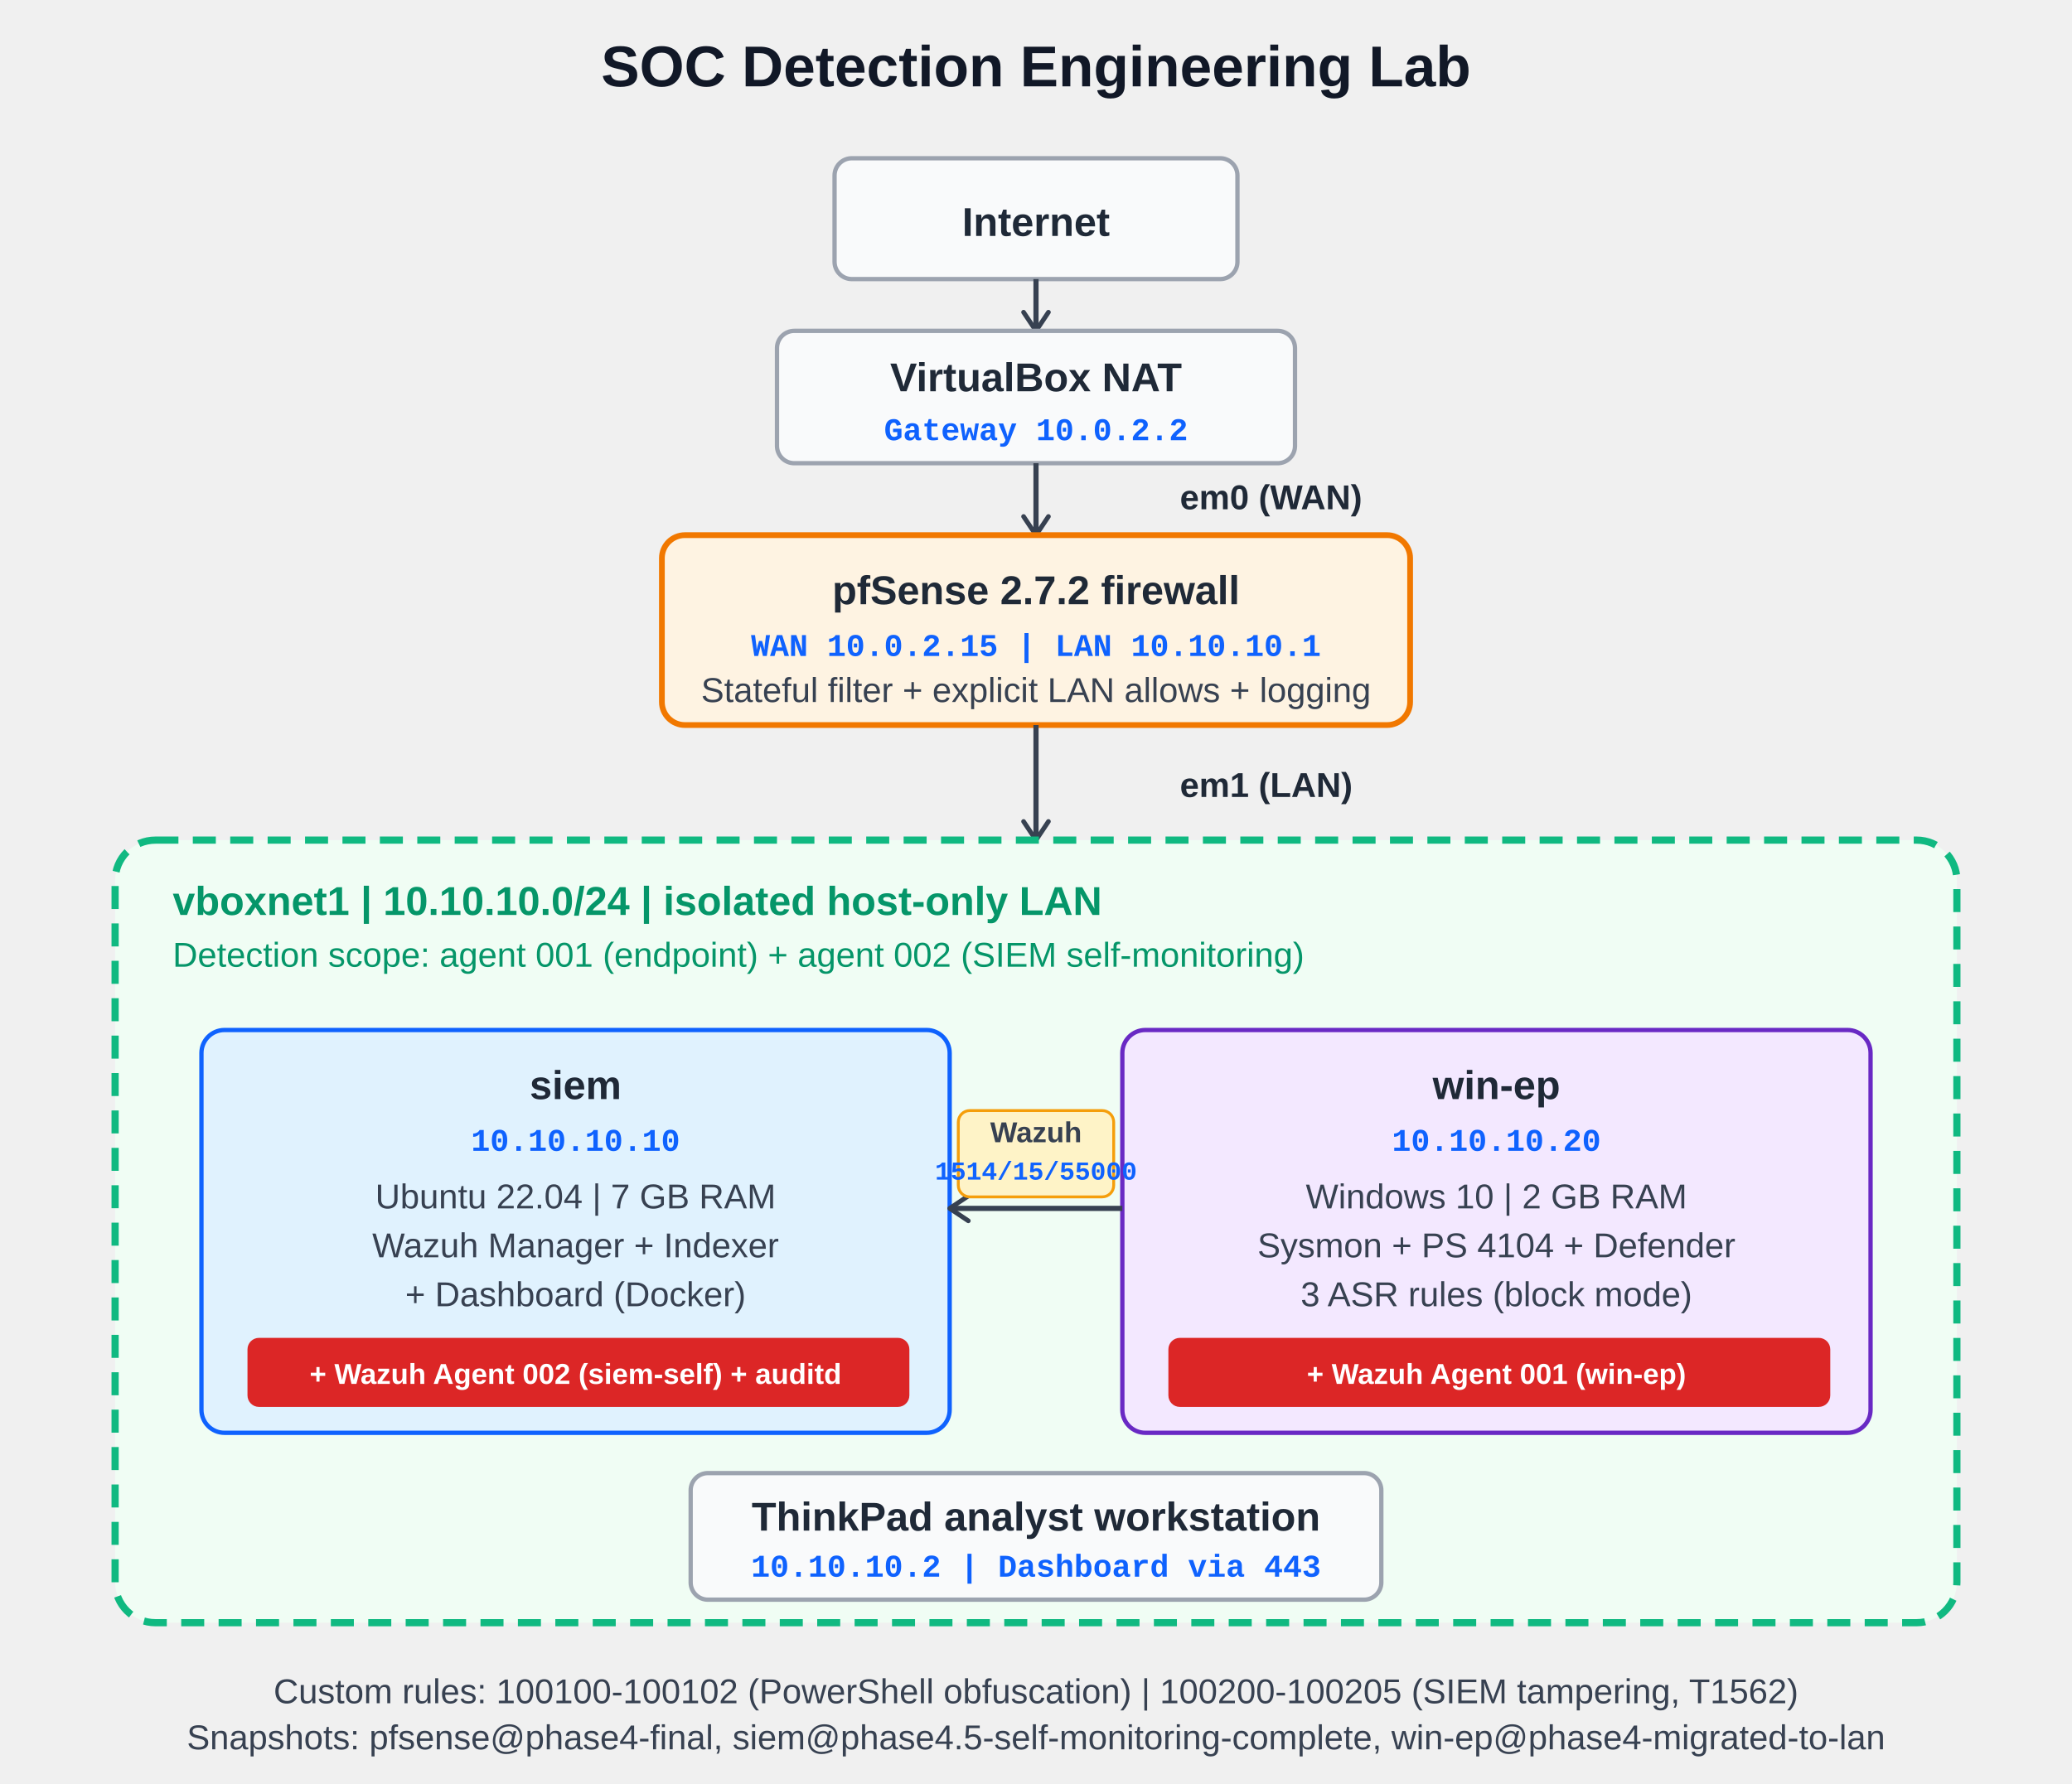
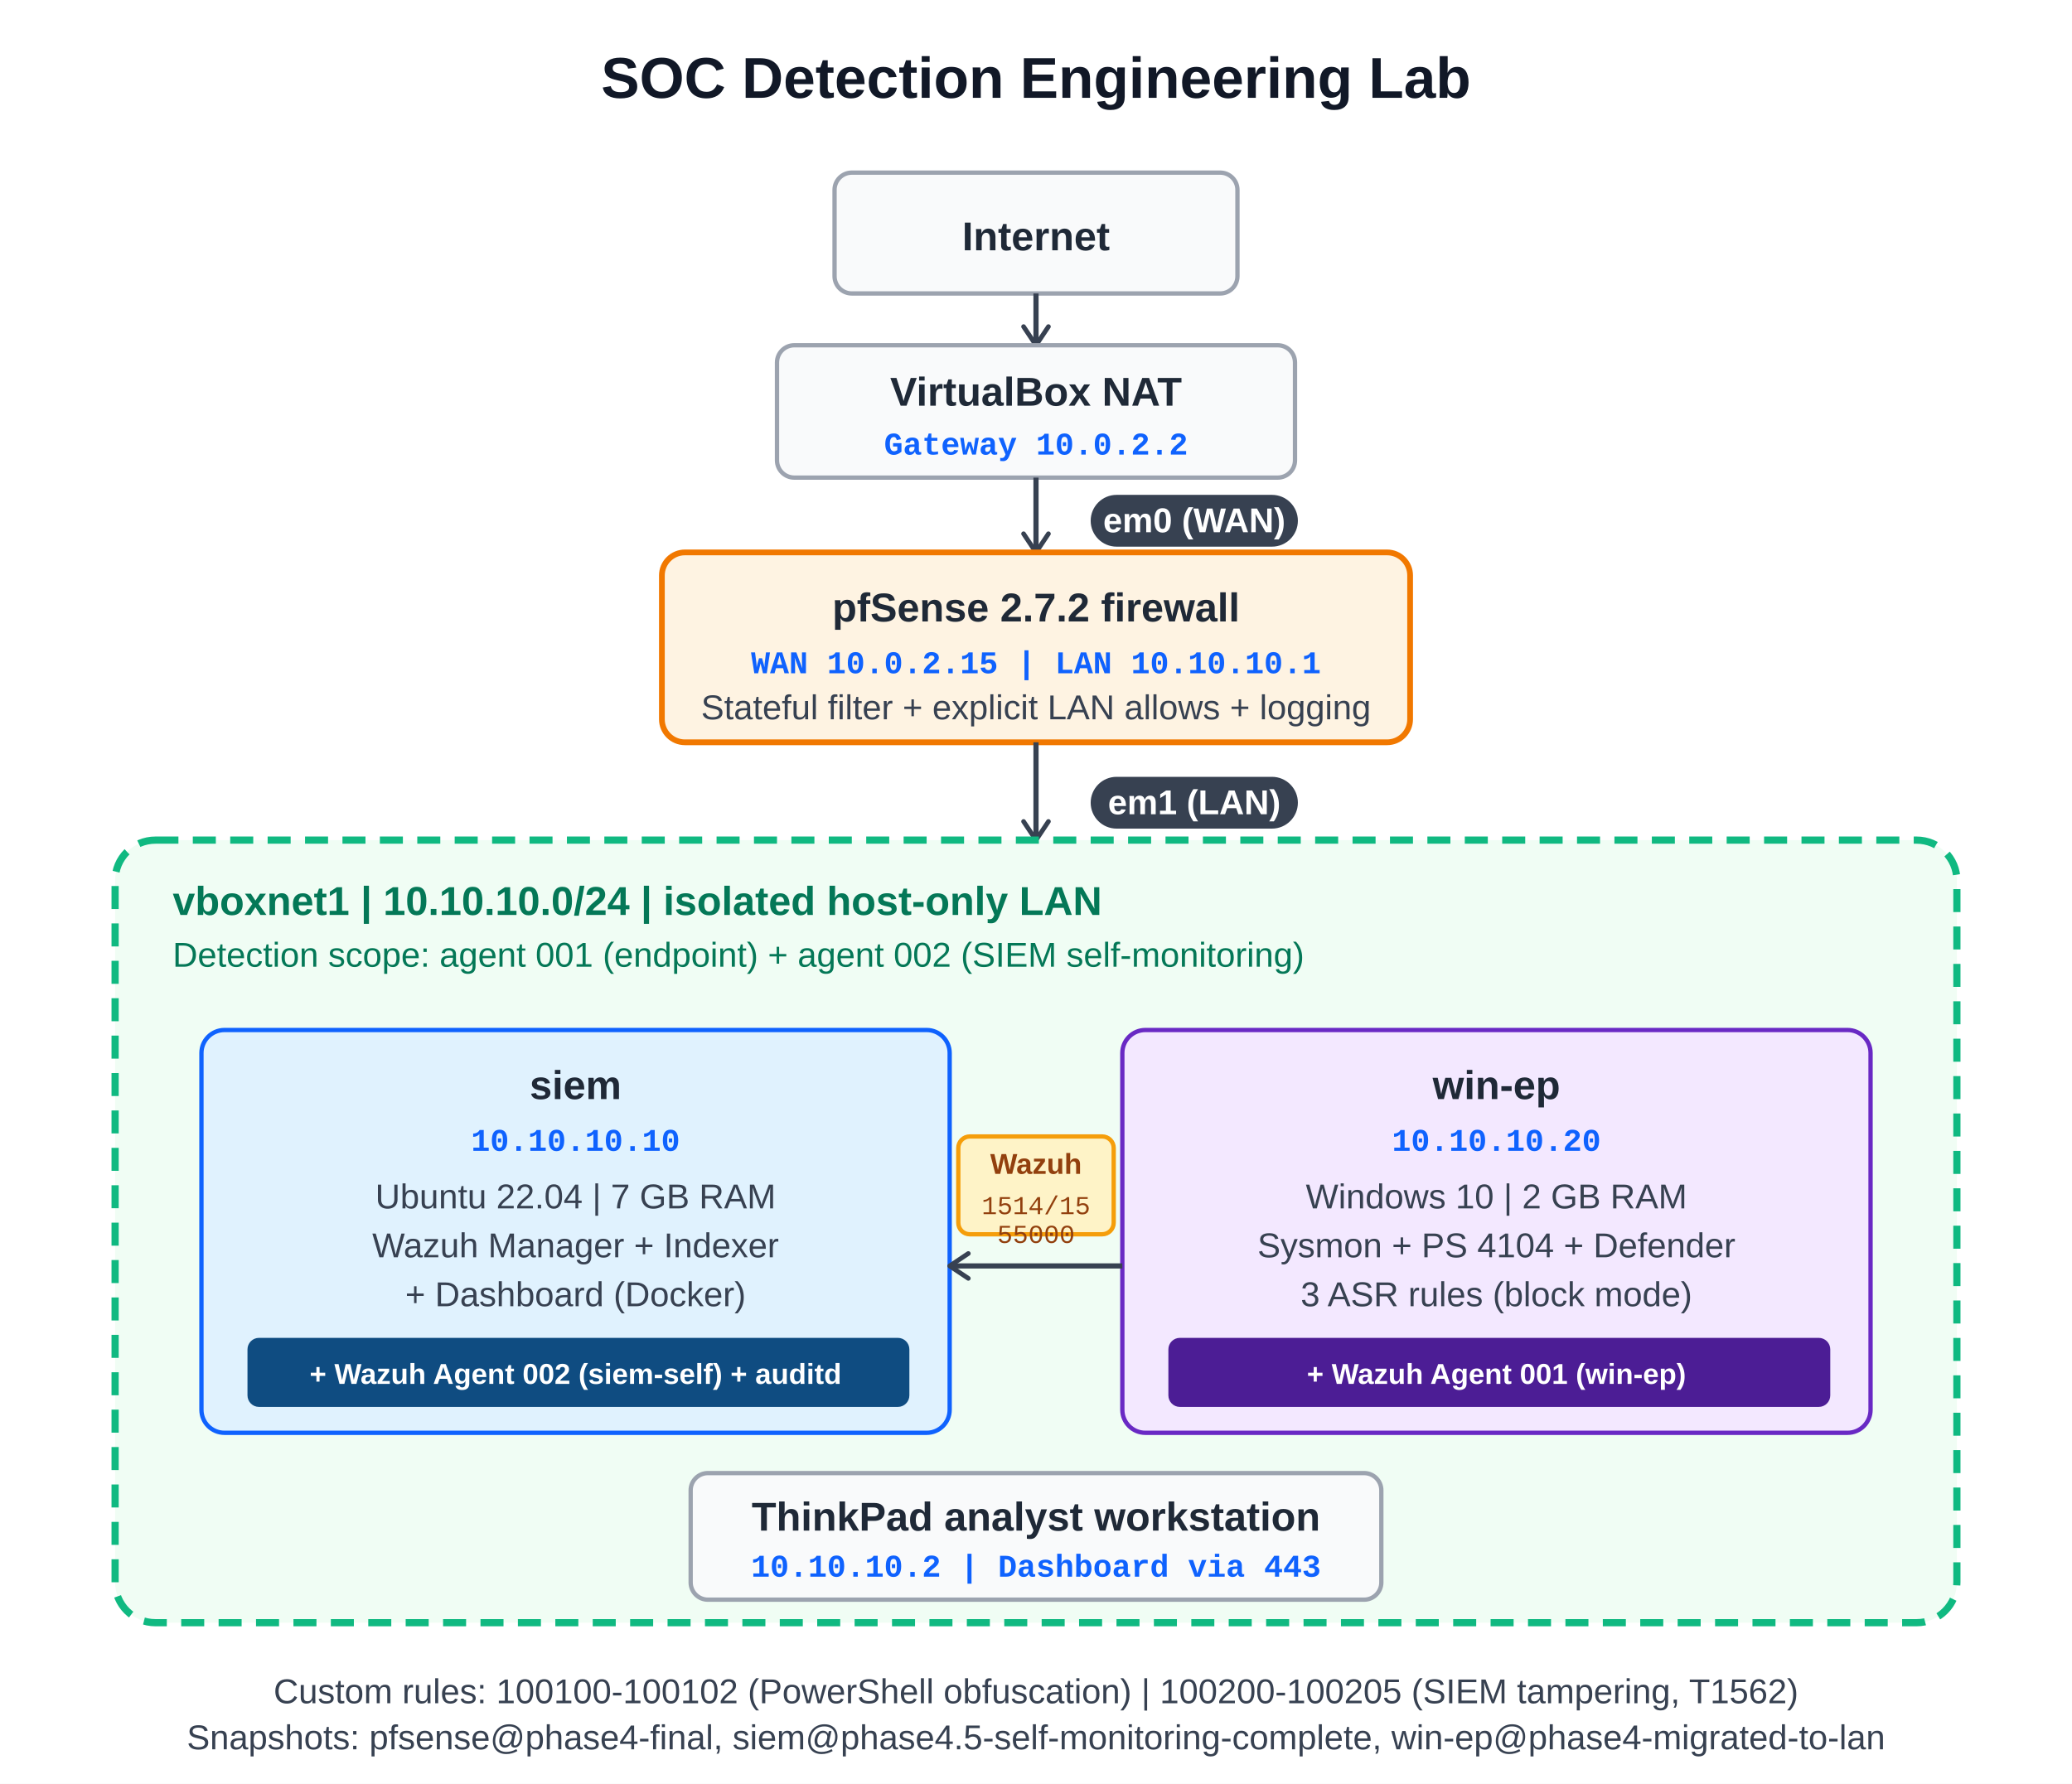
<svg xmlns="http://www.w3.org/2000/svg" viewBox="0 0 720 620" font-family="Arial, sans-serif">
  <defs>
    <marker id="arr" viewBox="0 0 10 10" refX="8" refY="5" markerWidth="6" markerHeight="6" orient="auto">
      <path d="M2 1L8 5L2 9" fill="none" stroke="#374151" stroke-width="1.5" stroke-linecap="round" stroke-linejoin="round" />
    </marker>
    <style>
      .title { font-size: 20px; font-weight: 700; fill: #111827; }
      .h { font-size: 14px; font-weight: 600; fill: #1F2937; }
      .lbl { font-size: 12px; fill: #374151; }
-       .iface { font-size: 12px; font-weight: 600; fill: #1F2937; }
+       .iface { font-size: 12px; font-weight: 700; fill: #FFFFFF; }
      .ip { font-size: 11px; fill: #0F62FE; font-family: 'Courier New', monospace; font-weight: 600; }
-       .net-label { font-size: 14px; font-weight: 700; fill: #059669; }
-       .net-sub { font-size: 12px; fill: #059669; font-weight: 500; }
+       .net-label { font-size: 14px; font-weight: 700; fill: #047857; }
+       .net-sub { font-size: 12px; fill: #047857; font-weight: 500; }
      .box { fill: #F9FAFB; stroke: #9CA3AF; stroke-width: 1.5; }
      .fw { fill: #FEF3E2; stroke: #F17800; stroke-width: 2; }
      .siem { fill: #E0F2FE; stroke: #0F62FE; stroke-width: 1.5; }
      .ep { fill: #F3E8FF; stroke: #6929C4; stroke-width: 1.5; }
      .net { fill: #F0FDF4; stroke: #10B981; stroke-width: 2.5; stroke-dasharray: 8 5; }
      .arrow { stroke: #374151; stroke-width: 1.8; fill: none; }
-       .badge { fill: #DC2626; }
+       .badge-siem { fill: #0F4C81; }
+       .badge-ep { fill: #4C1D95; }
      .badge-text { font-size: 10px; font-weight: 700; fill: #FFFFFF; }
-       .comms-bg { fill: #FEF3C7; stroke: #F59E0B; stroke-width: 1; }
+       .iface-bg { fill: #374151; }
+       .comms-bg { fill: #FEF3C7; stroke: #F59E0B; stroke-width: 1.5; }
+       .comms-title { font-size: 10px; font-weight: 700; fill: #92400E; }
+       .comms-ports { font-size: 9px; fill: #92400E; font-family: 'Courier New', monospace; }
    </style>
  </defs>
-   <text x="360" y="30" text-anchor="middle" class="title">SOC Detection Engineering Lab</text>
-   <rect x="290" y="55" width="140" height="42" rx="6" class="box" />
-   <text x="360" y="82" text-anchor="middle" class="h">Internet</text>
-   <line x1="360" y1="97" x2="360" y2="115" class="arrow" marker-end="url(#arr)" />
-   <rect x="270" y="115" width="180" height="46" rx="6" class="box" />
-   <text x="360" y="136" text-anchor="middle" class="h">VirtualBox NAT</text>
-   <text x="360" y="153" text-anchor="middle" class="ip">Gateway 10.0.2.2</text>
-   <line x1="360" y1="161" x2="360" y2="186" class="arrow" marker-end="url(#arr)" />
-   <text x="410" y="177" class="iface">em0 (WAN)</text>
-   <rect x="230" y="186" width="260" height="66" rx="8" class="fw" />
-   <text x="360" y="210" text-anchor="middle" class="h">pfSense 2.7.2 firewall</text>
-   <text x="360" y="228" text-anchor="middle" class="ip">WAN 10.0.2.15  |  LAN 10.10.10.1</text>
-   <text x="360" y="244" text-anchor="middle" class="lbl">Stateful filter + explicit LAN allows + logging</text>
-   <line x1="360" y1="252" x2="360" y2="292" class="arrow" marker-end="url(#arr)" />
-   <text x="410" y="277" class="iface">em1 (LAN)</text>
+   <rect x="0" y="0" width="720" height="620" fill="#FFFFFF" />
+   <text x="360" y="34" text-anchor="middle" class="title">SOC Detection Engineering Lab</text>
+   <rect x="290" y="60" width="140" height="42" rx="6" class="box" />
+   <text x="360" y="87" text-anchor="middle" class="h">Internet</text>
+   <line x1="360" y1="102" x2="360" y2="120" class="arrow" marker-end="url(#arr)" />
+   <rect x="270" y="120" width="180" height="46" rx="6" class="box" />
+   <text x="360" y="141" text-anchor="middle" class="h">VirtualBox NAT</text>
+   <text x="360" y="158" text-anchor="middle" class="ip">Gateway 10.0.2.2</text>
+   <line x1="360" y1="166" x2="360" y2="192" class="arrow" marker-end="url(#arr)" />
+   <rect x="379" y="172" width="72" height="18" rx="9" class="iface-bg" />
+   <text x="415" y="185" text-anchor="middle" class="iface">em0 (WAN)</text>
+   <rect x="230" y="192" width="260" height="66" rx="8" class="fw" />
+   <text x="360" y="216" text-anchor="middle" class="h">pfSense 2.7.2 firewall</text>
+   <text x="360" y="234" text-anchor="middle" class="ip">WAN 10.0.2.15  |  LAN 10.10.10.1</text>
+   <text x="360" y="250" text-anchor="middle" class="lbl">Stateful filter + explicit LAN allows + logging</text>
+   <line x1="360" y1="258" x2="360" y2="292" class="arrow" marker-end="url(#arr)" />
+   <rect x="379" y="270" width="72" height="18" rx="9" class="iface-bg" />
+   <text x="415" y="283" text-anchor="middle" class="iface">em1 (LAN)</text>
  <rect x="40" y="292" width="640" height="272" rx="14" class="net" />
  <text x="60" y="318" class="net-label">vboxnet1  |  10.10.10.0/24  |  isolated host-only LAN</text>
  <text x="60" y="336" class="net-sub">Detection scope: agent 001 (endpoint) + agent 002 (SIEM self-monitoring)</text>
  <rect x="70" y="358" width="260" height="140" rx="8" class="siem" />
  <text x="200" y="382" text-anchor="middle" class="h">siem</text>
  <text x="200" y="400" text-anchor="middle" class="ip">10.10.10.10</text>
  <text x="200" y="420" text-anchor="middle" class="lbl">Ubuntu 22.04  |  7 GB RAM</text>
  <text x="200" y="437" text-anchor="middle" class="lbl">Wazuh Manager + Indexer</text>
  <text x="200" y="454" text-anchor="middle" class="lbl">+ Dashboard (Docker)</text>
-   <rect x="86" y="465" width="230" height="24" rx="4" class="badge" />
+   <rect x="86" y="465" width="230" height="24" rx="4" class="badge-siem" />
  <text x="200" y="481" text-anchor="middle" class="badge-text">+ Wazuh Agent 002 (siem-self) + auditd</text>
  <rect x="390" y="358" width="260" height="140" rx="8" class="ep" />
  <text x="520" y="382" text-anchor="middle" class="h">win-ep</text>
  <text x="520" y="400" text-anchor="middle" class="ip">10.10.10.20</text>
  <text x="520" y="420" text-anchor="middle" class="lbl">Windows 10  |  2 GB RAM</text>
  <text x="520" y="437" text-anchor="middle" class="lbl">Sysmon + PS 4104 + Defender</text>
  <text x="520" y="454" text-anchor="middle" class="lbl">3 ASR rules (block mode)</text>
-   <rect x="406" y="465" width="230" height="24" rx="4" class="badge" />
+   <rect x="406" y="465" width="230" height="24" rx="4" class="badge-ep" />
  <text x="520" y="481" text-anchor="middle" class="badge-text">+ Wazuh Agent 001 (win-ep)</text>
-   <line x1="390" y1="420" x2="330" y2="420" class="arrow" marker-end="url(#arr)" />
-   <rect x="333" y="386" width="54" height="30" rx="4" class="comms-bg" />
-   <text x="360" y="397" text-anchor="middle" class="lbl" style="font-weight:600;font-size:10px;">Wazuh</text>
-   <text x="360" y="410" text-anchor="middle" class="ip" style="font-size:9px;">1514/15/55000</text>
+   <rect x="333" y="395" width="54" height="34" rx="4" class="comms-bg" />
+   <text x="360" y="408" text-anchor="middle" class="comms-title">Wazuh</text>
+   <text x="360" y="422" text-anchor="middle" class="comms-ports">1514/15</text>
+   <text x="360" y="432" text-anchor="middle" class="comms-ports">55000</text>
+   <line x1="390" y1="440" x2="330" y2="440" class="arrow" marker-end="url(#arr)" />
  <rect x="240" y="512" width="240" height="44" rx="6" class="box" />
  <text x="360" y="532" text-anchor="middle" class="h">ThinkPad analyst workstation</text>
  <text x="360" y="548" text-anchor="middle" class="ip">10.10.10.2  |  Dashboard via 443</text>
  <text x="360" y="592" text-anchor="middle" class="lbl">Custom rules: 100100-100102 (PowerShell obfuscation)  |  100200-100205 (SIEM tampering, T1562)</text>
  <text x="360" y="608" text-anchor="middle" class="lbl">Snapshots: pfsense@phase4-final, siem@phase4.5-self-monitoring-complete, win-ep@phase4-migrated-to-lan</text>
</svg>
